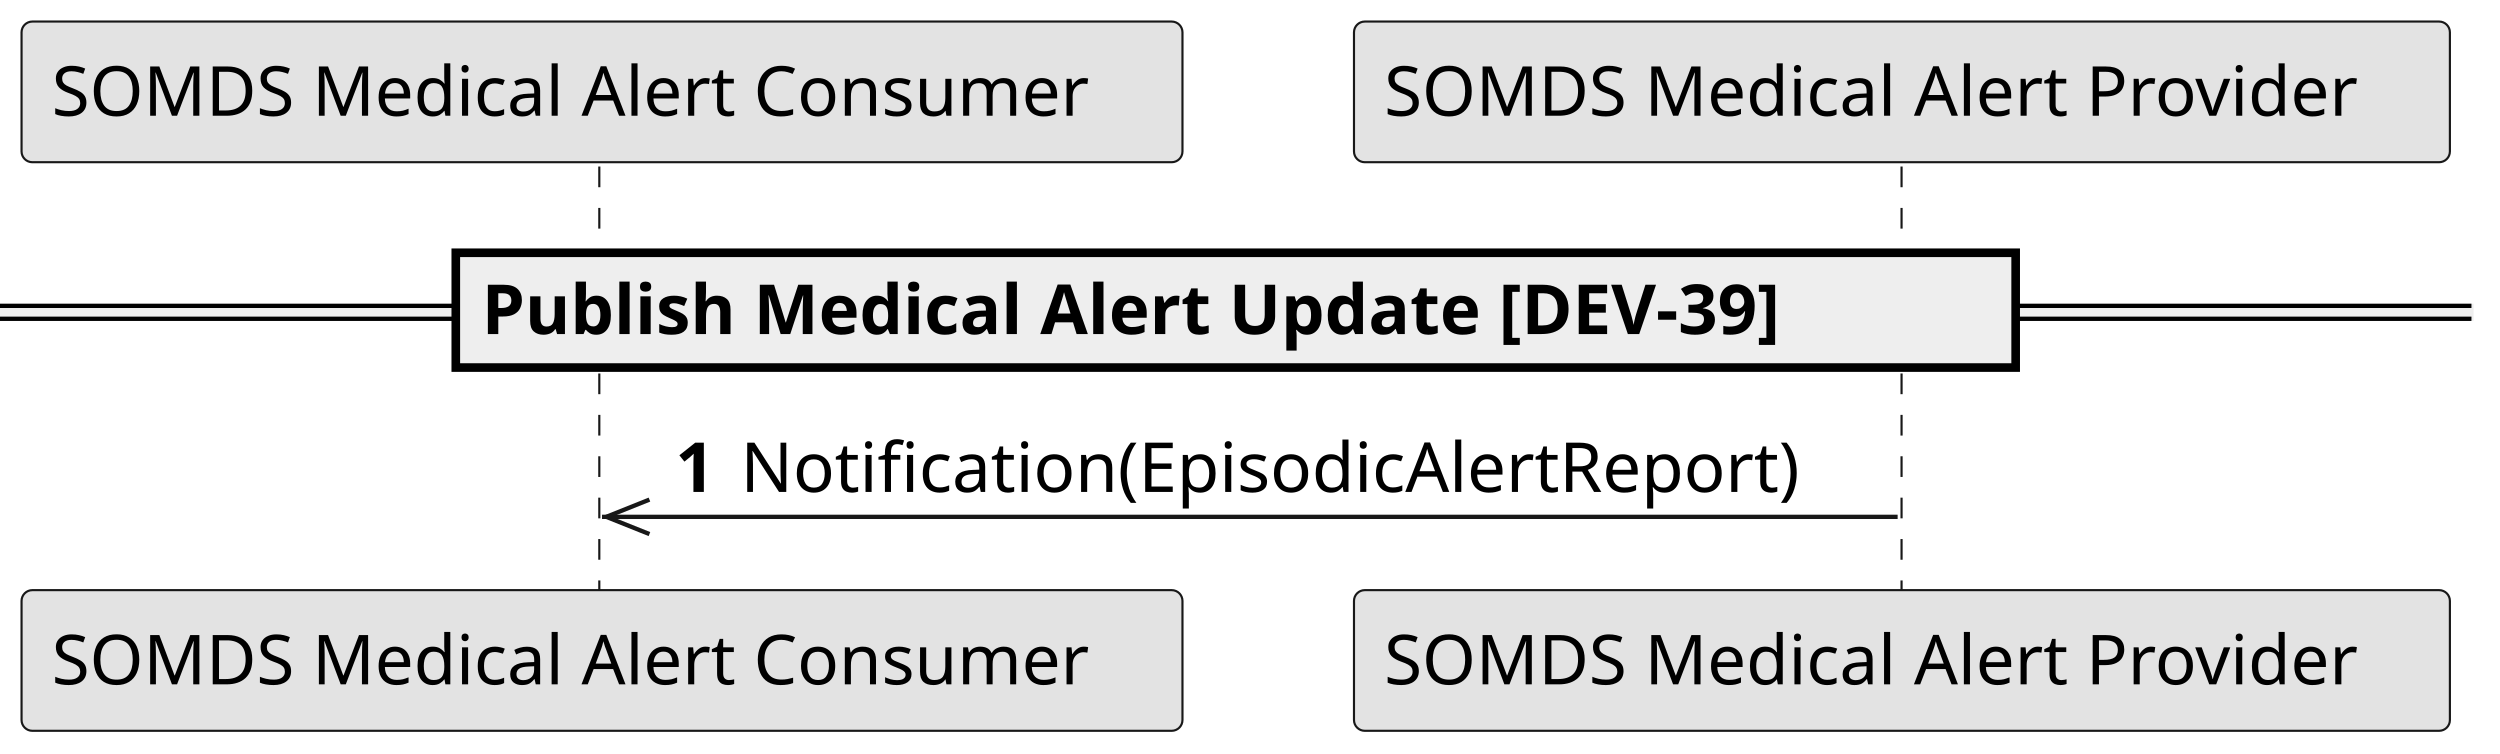
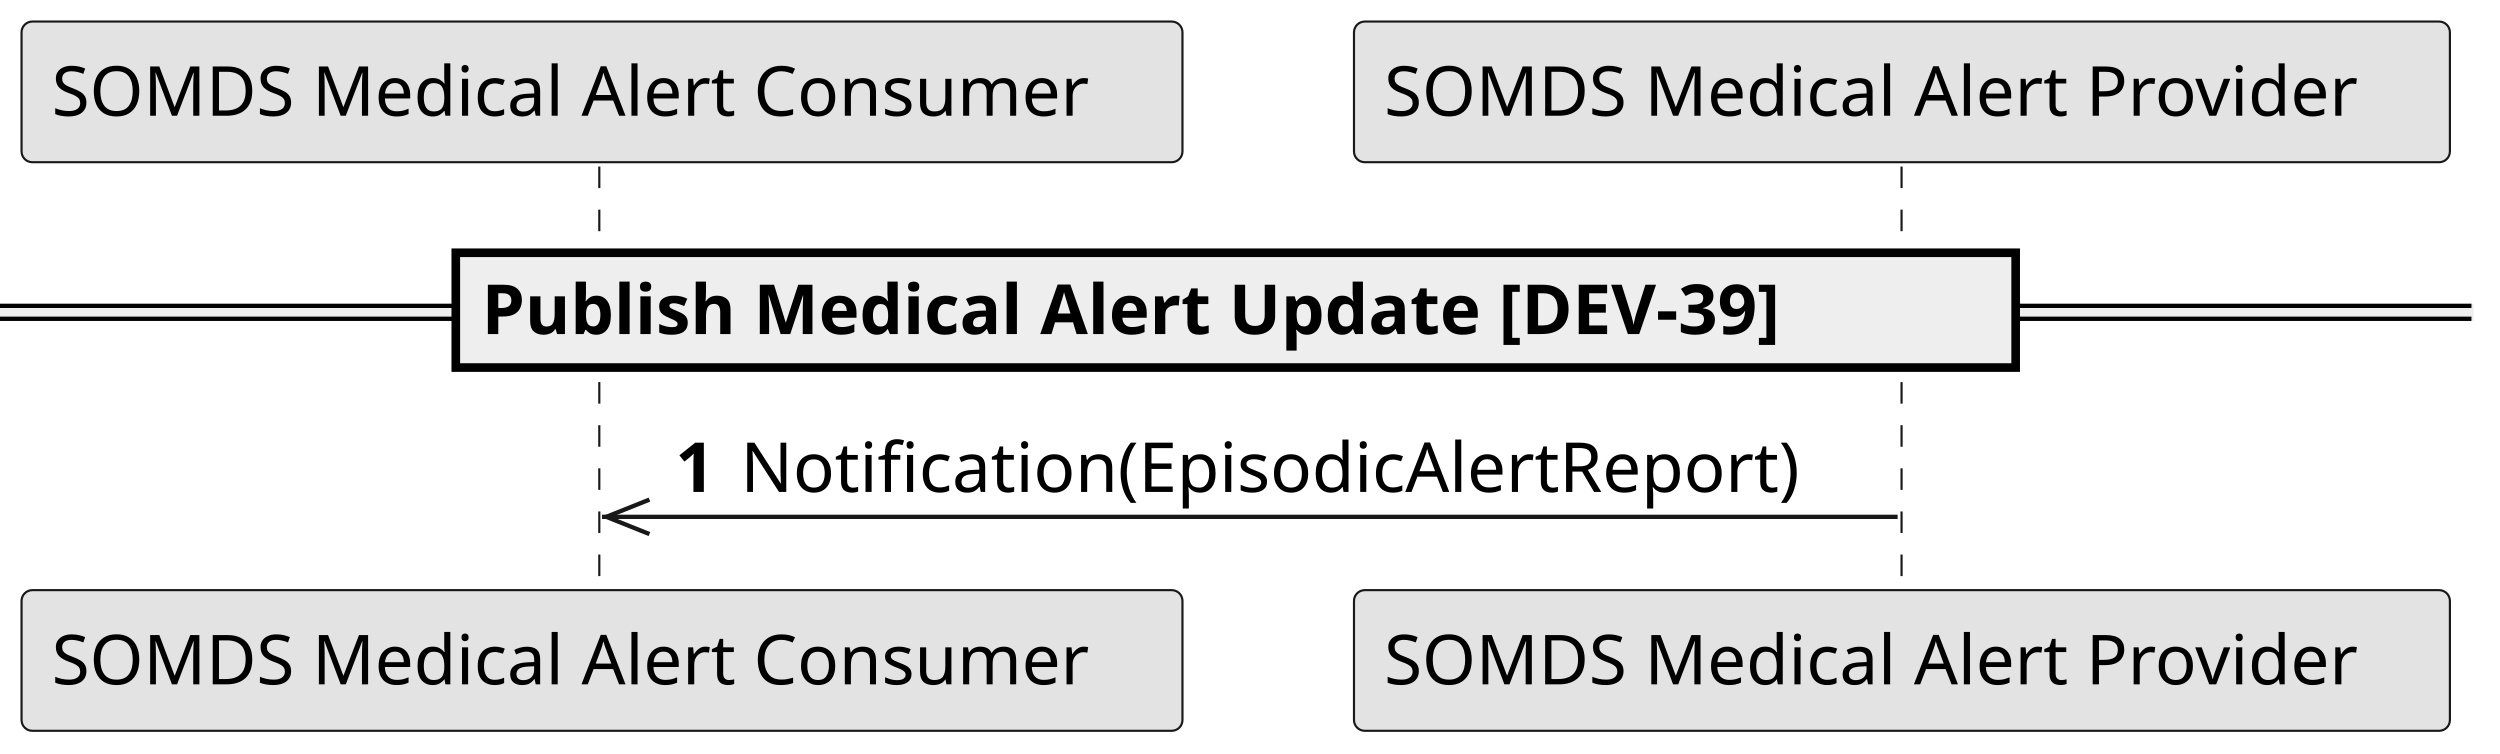
<svg xmlns="http://www.w3.org/2000/svg" contentStyleType="text/css" data-diagram-type="SEQUENCE" height="182.292px" preserveAspectRatio="none" style="width:604px;height:182px;background:#FFFFFF;" version="1.1" viewBox="0 0 604 182" width="604.167px" zoomAndPan="magnify">
  <defs />
  <g>
-     <g>
-       <rect fill="#000000" fill-opacity="0" height="103.385" width="8.333" x="141.28" y="40.234" />
-       <line style="stroke:#181818;stroke-width:0.521;stroke-dasharray:5.0,5.0;" x1="144.792" x2="144.792" y1="40.234" y2="143.62" />
+     <g class="participant-lifeline" data-entity-uid="part1" data-qualified-name="consumer" id="part1-lifeline">
+       <g>
+         <rect fill="#000000" fill-opacity="0" height="103.385" width="8.333" x="141.28" y="40.234" />
+         <line style="stroke:#181818;stroke-width:0.521;stroke-dasharray:5.208,5.208;" x1="144.792" x2="144.792" y1="40.234" y2="143.62" />
+       </g>
    </g>
-     <g>
-       <rect fill="#000000" fill-opacity="0" height="103.385" width="8.333" x="455.343" y="40.234" />
-       <line style="stroke:#181818;stroke-width:0.521;stroke-dasharray:5.0,5.0;" x1="459.416" x2="459.416" y1="40.234" y2="143.62" />
+     <g class="participant-lifeline" data-entity-uid="part2" data-qualified-name="provider" id="part2-lifeline">
+       <g>
+         <rect fill="#000000" fill-opacity="0" height="103.385" width="8.333" x="455.343" y="40.234" />
+         <line style="stroke:#181818;stroke-width:0.521;stroke-dasharray:5.208,5.208;" x1="459.416" x2="459.416" y1="40.234" y2="143.62" />
+       </g>
    </g>
-     <g class="participant participant-head" data-participant="consumer">
+     <g class="participant participant-head" data-entity-uid="part1" data-qualified-name="consumer" id="part1-head">
      <rect fill="#E3E3E3" height="33.984" rx="2.604" ry="2.604" style="stroke:#181818;stroke-width:0.521;" width="280.477" x="5.208" y="5.208" />
      <text fill="#000000" font-family="sans-serif" font-size="16.667" lengthAdjust="spacing" textLength="265.894" x="12.5" y="27.97">SOMDS Medical Alert Consumer</text>
    </g>
-     <g class="participant participant-tail" data-participant="consumer">
+     <g class="participant participant-tail" data-entity-uid="part1" data-qualified-name="consumer" id="part1-tail">
      <rect fill="#E3E3E3" height="33.984" rx="2.604" ry="2.604" style="stroke:#181818;stroke-width:0.521;" width="280.477" x="5.208" y="142.578" />
      <text fill="#000000" font-family="sans-serif" font-size="16.667" lengthAdjust="spacing" textLength="265.894" x="12.5" y="165.34">SOMDS Medical Alert Consumer</text>
    </g>
-     <g class="participant participant-head" data-participant="provider">
+     <g class="participant participant-head" data-entity-uid="part2" data-qualified-name="provider" id="part2-head">
      <rect fill="#E3E3E3" height="33.984" rx="2.604" ry="2.604" style="stroke:#181818;stroke-width:0.521;" width="264.771" x="327.124" y="5.208" />
      <text fill="#000000" font-family="sans-serif" font-size="16.667" lengthAdjust="spacing" textLength="250.187" x="334.416" y="27.97">SOMDS Medical Alert Provider</text>
    </g>
-     <g class="participant participant-tail" data-participant="provider">
+     <g class="participant participant-tail" data-entity-uid="part2" data-qualified-name="provider" id="part2-tail">
      <rect fill="#E3E3E3" height="33.984" rx="2.604" ry="2.604" style="stroke:#181818;stroke-width:0.521;" width="264.771" x="327.124" y="142.578" />
      <text fill="#000000" font-family="sans-serif" font-size="16.667" lengthAdjust="spacing" textLength="250.187" x="334.416" y="165.34">SOMDS Medical Alert Provider</text>
    </g>
    <rect fill="#EEEEEE" height="3.125" style="stroke:#EEEEEE;stroke-width:1.042;" width="597.103" x="0" y="73.893" />
    <line style="stroke:#000000;stroke-width:1.042;" x1="0" x2="597.103" y1="73.893" y2="73.893" />
    <line style="stroke:#000000;stroke-width:1.042;" x1="0" x2="597.103" y1="77.018" y2="77.018" />
    <rect fill="#EEEEEE" height="27.734" style="stroke:#000000;stroke-width:2.083;" width="376.864" x="110.12" y="61.068" />
    <text fill="#000000" font-family="sans-serif" font-size="16.667" font-weight="bold" lengthAdjust="spacing" textLength="362.28" x="116.37" y="80.705">Publish Medical Alert Update [DEV-39]</text>
-     <g class="message" data-participant-1="provider" data-participant-2="consumer">
+     <g class="message" data-entity-1="part2" data-entity-2="part1" id="msg1">
      <line style="stroke:#181818;stroke-width:1.042;" x1="146.488" x2="156.905" y1="124.87" y2="120.703" />
      <line style="stroke:#181818;stroke-width:1.042;" x1="146.488" x2="156.905" y1="124.87" y2="129.036" />
      <line style="stroke:#181818;stroke-width:1.042;" x1="145.447" x2="458.468" y1="124.87" y2="124.87" />
      <text fill="#000000" font-family="sans-serif" font-size="16.667" font-weight="bold" lengthAdjust="spacing" textLength="11.597" x="163.155" y="118.856">1</text>
      <text fill="#000000" font-family="sans-serif" font-size="16.667" lengthAdjust="spacing" textLength="273.299" x="178.918" y="118.856">Notification(EpisodicAlertReport)</text>
    </g>
  </g>
</svg>
